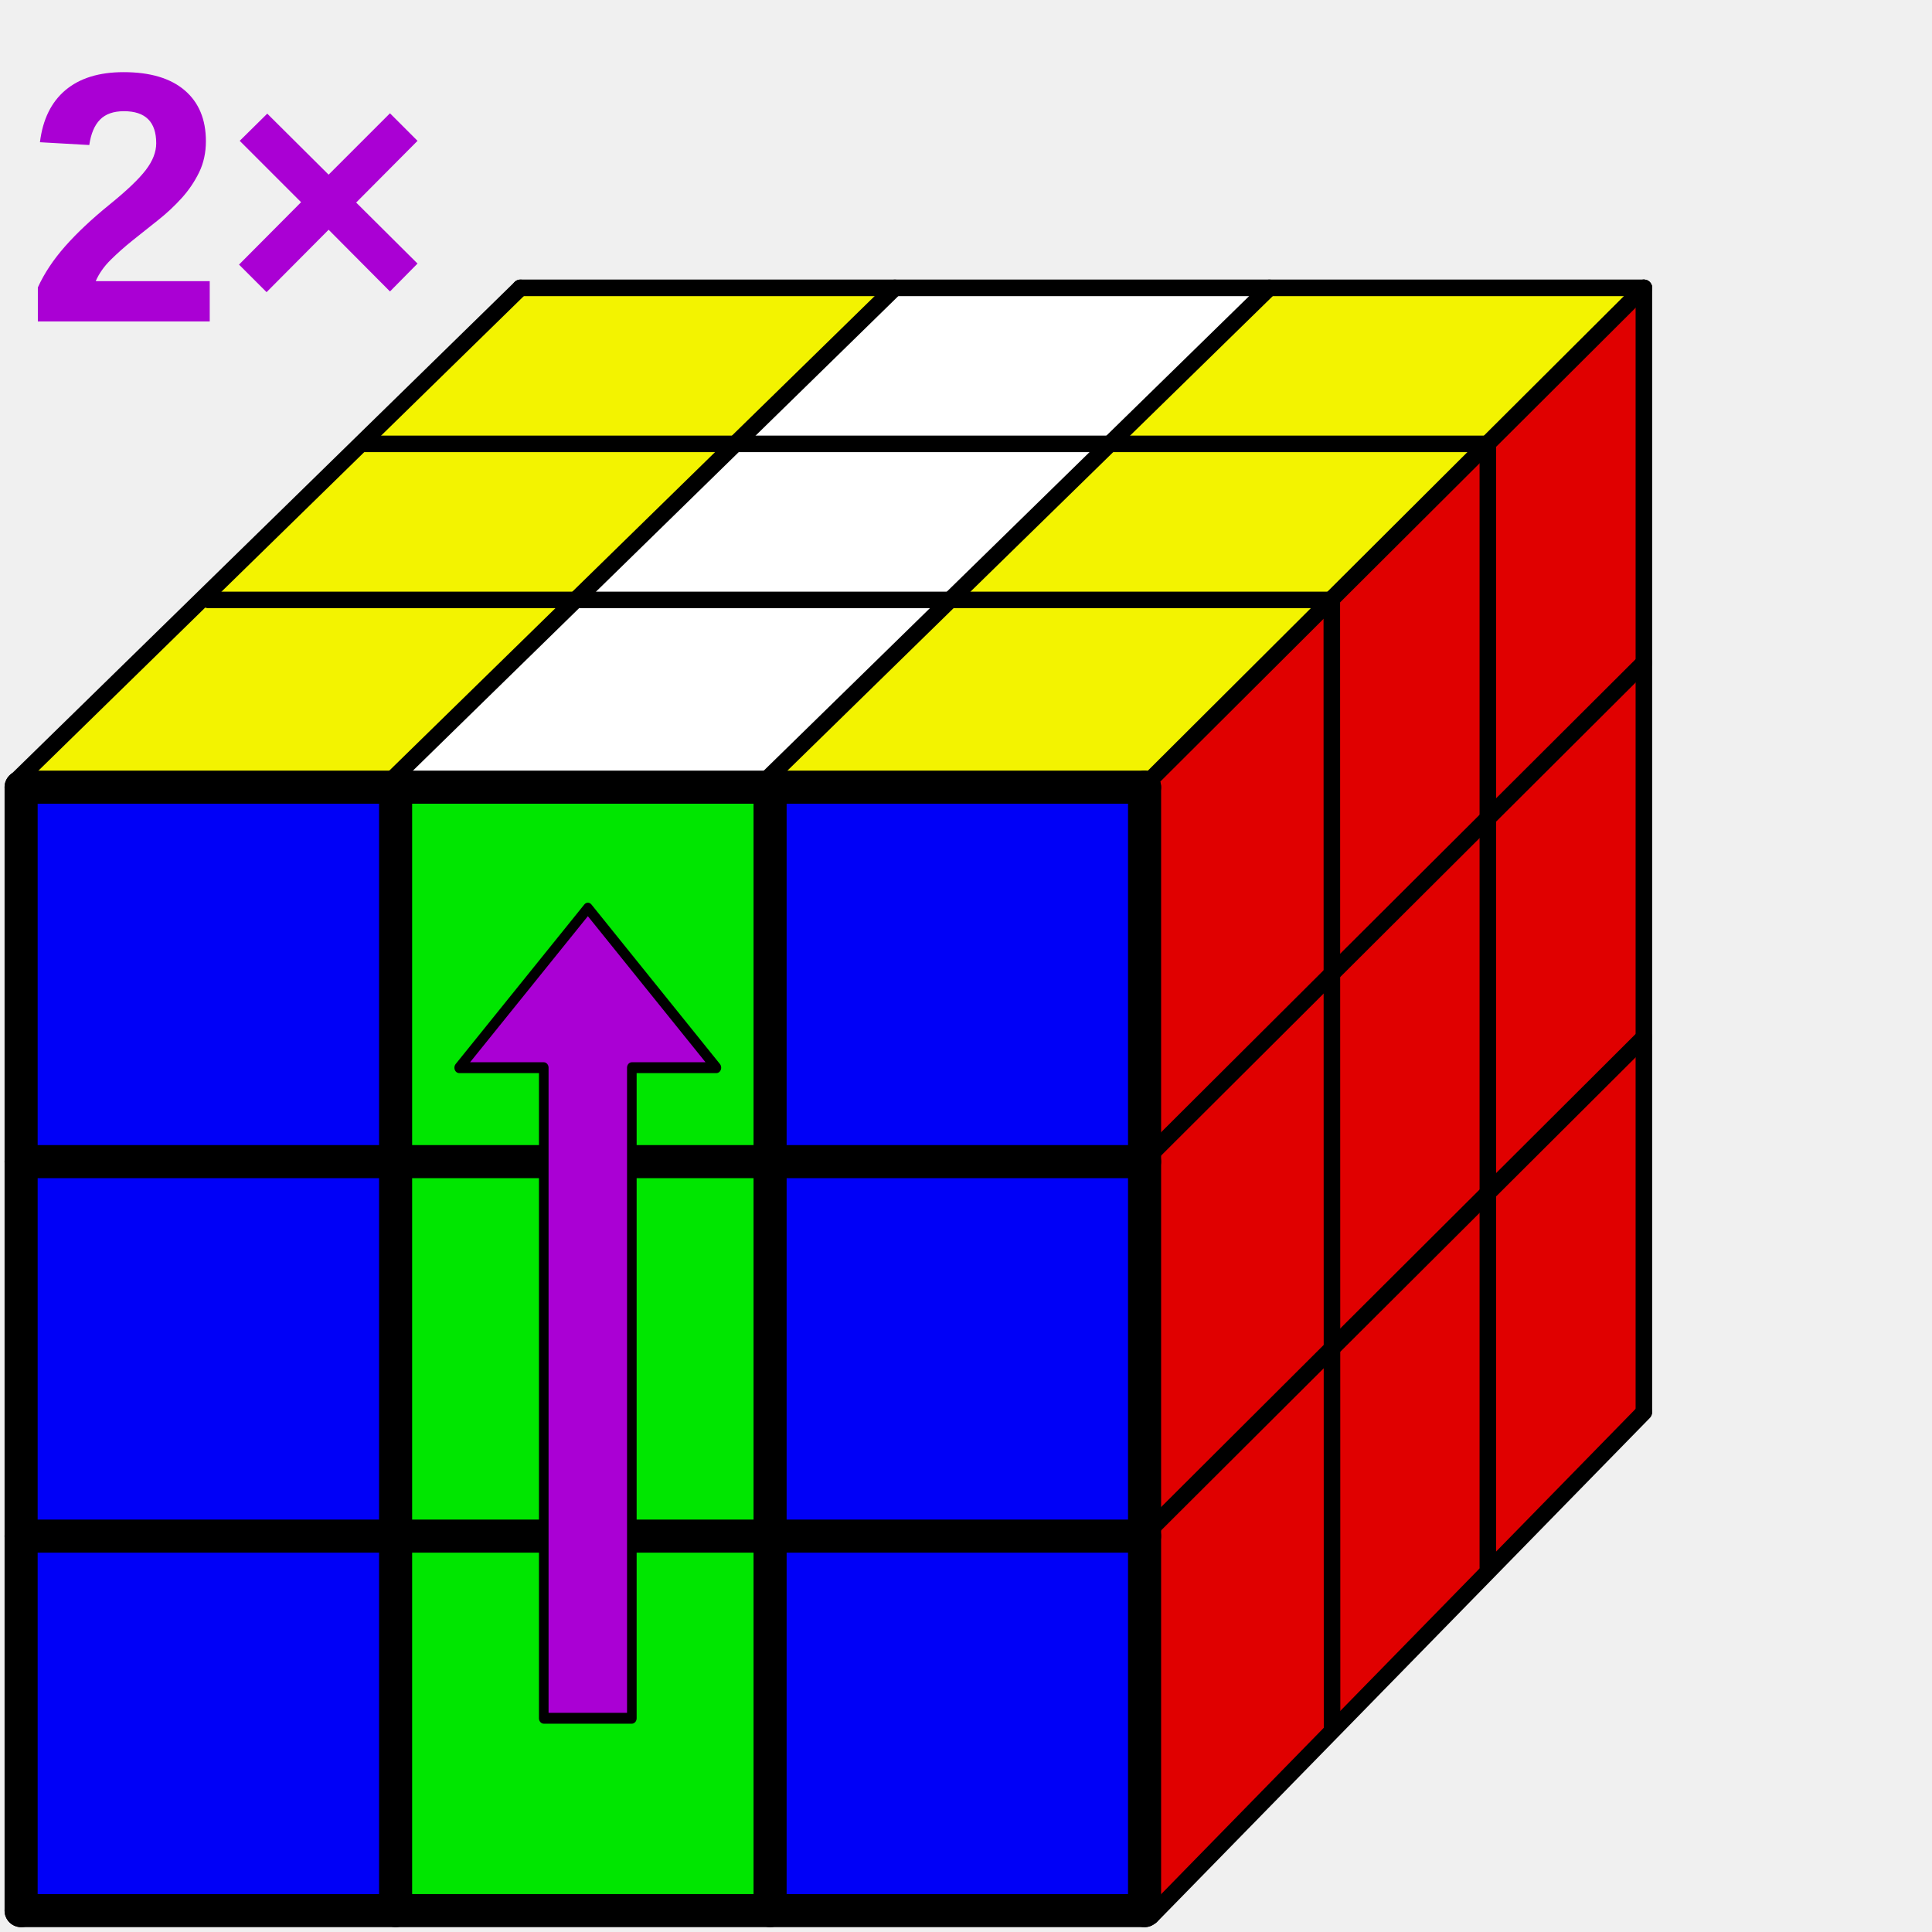
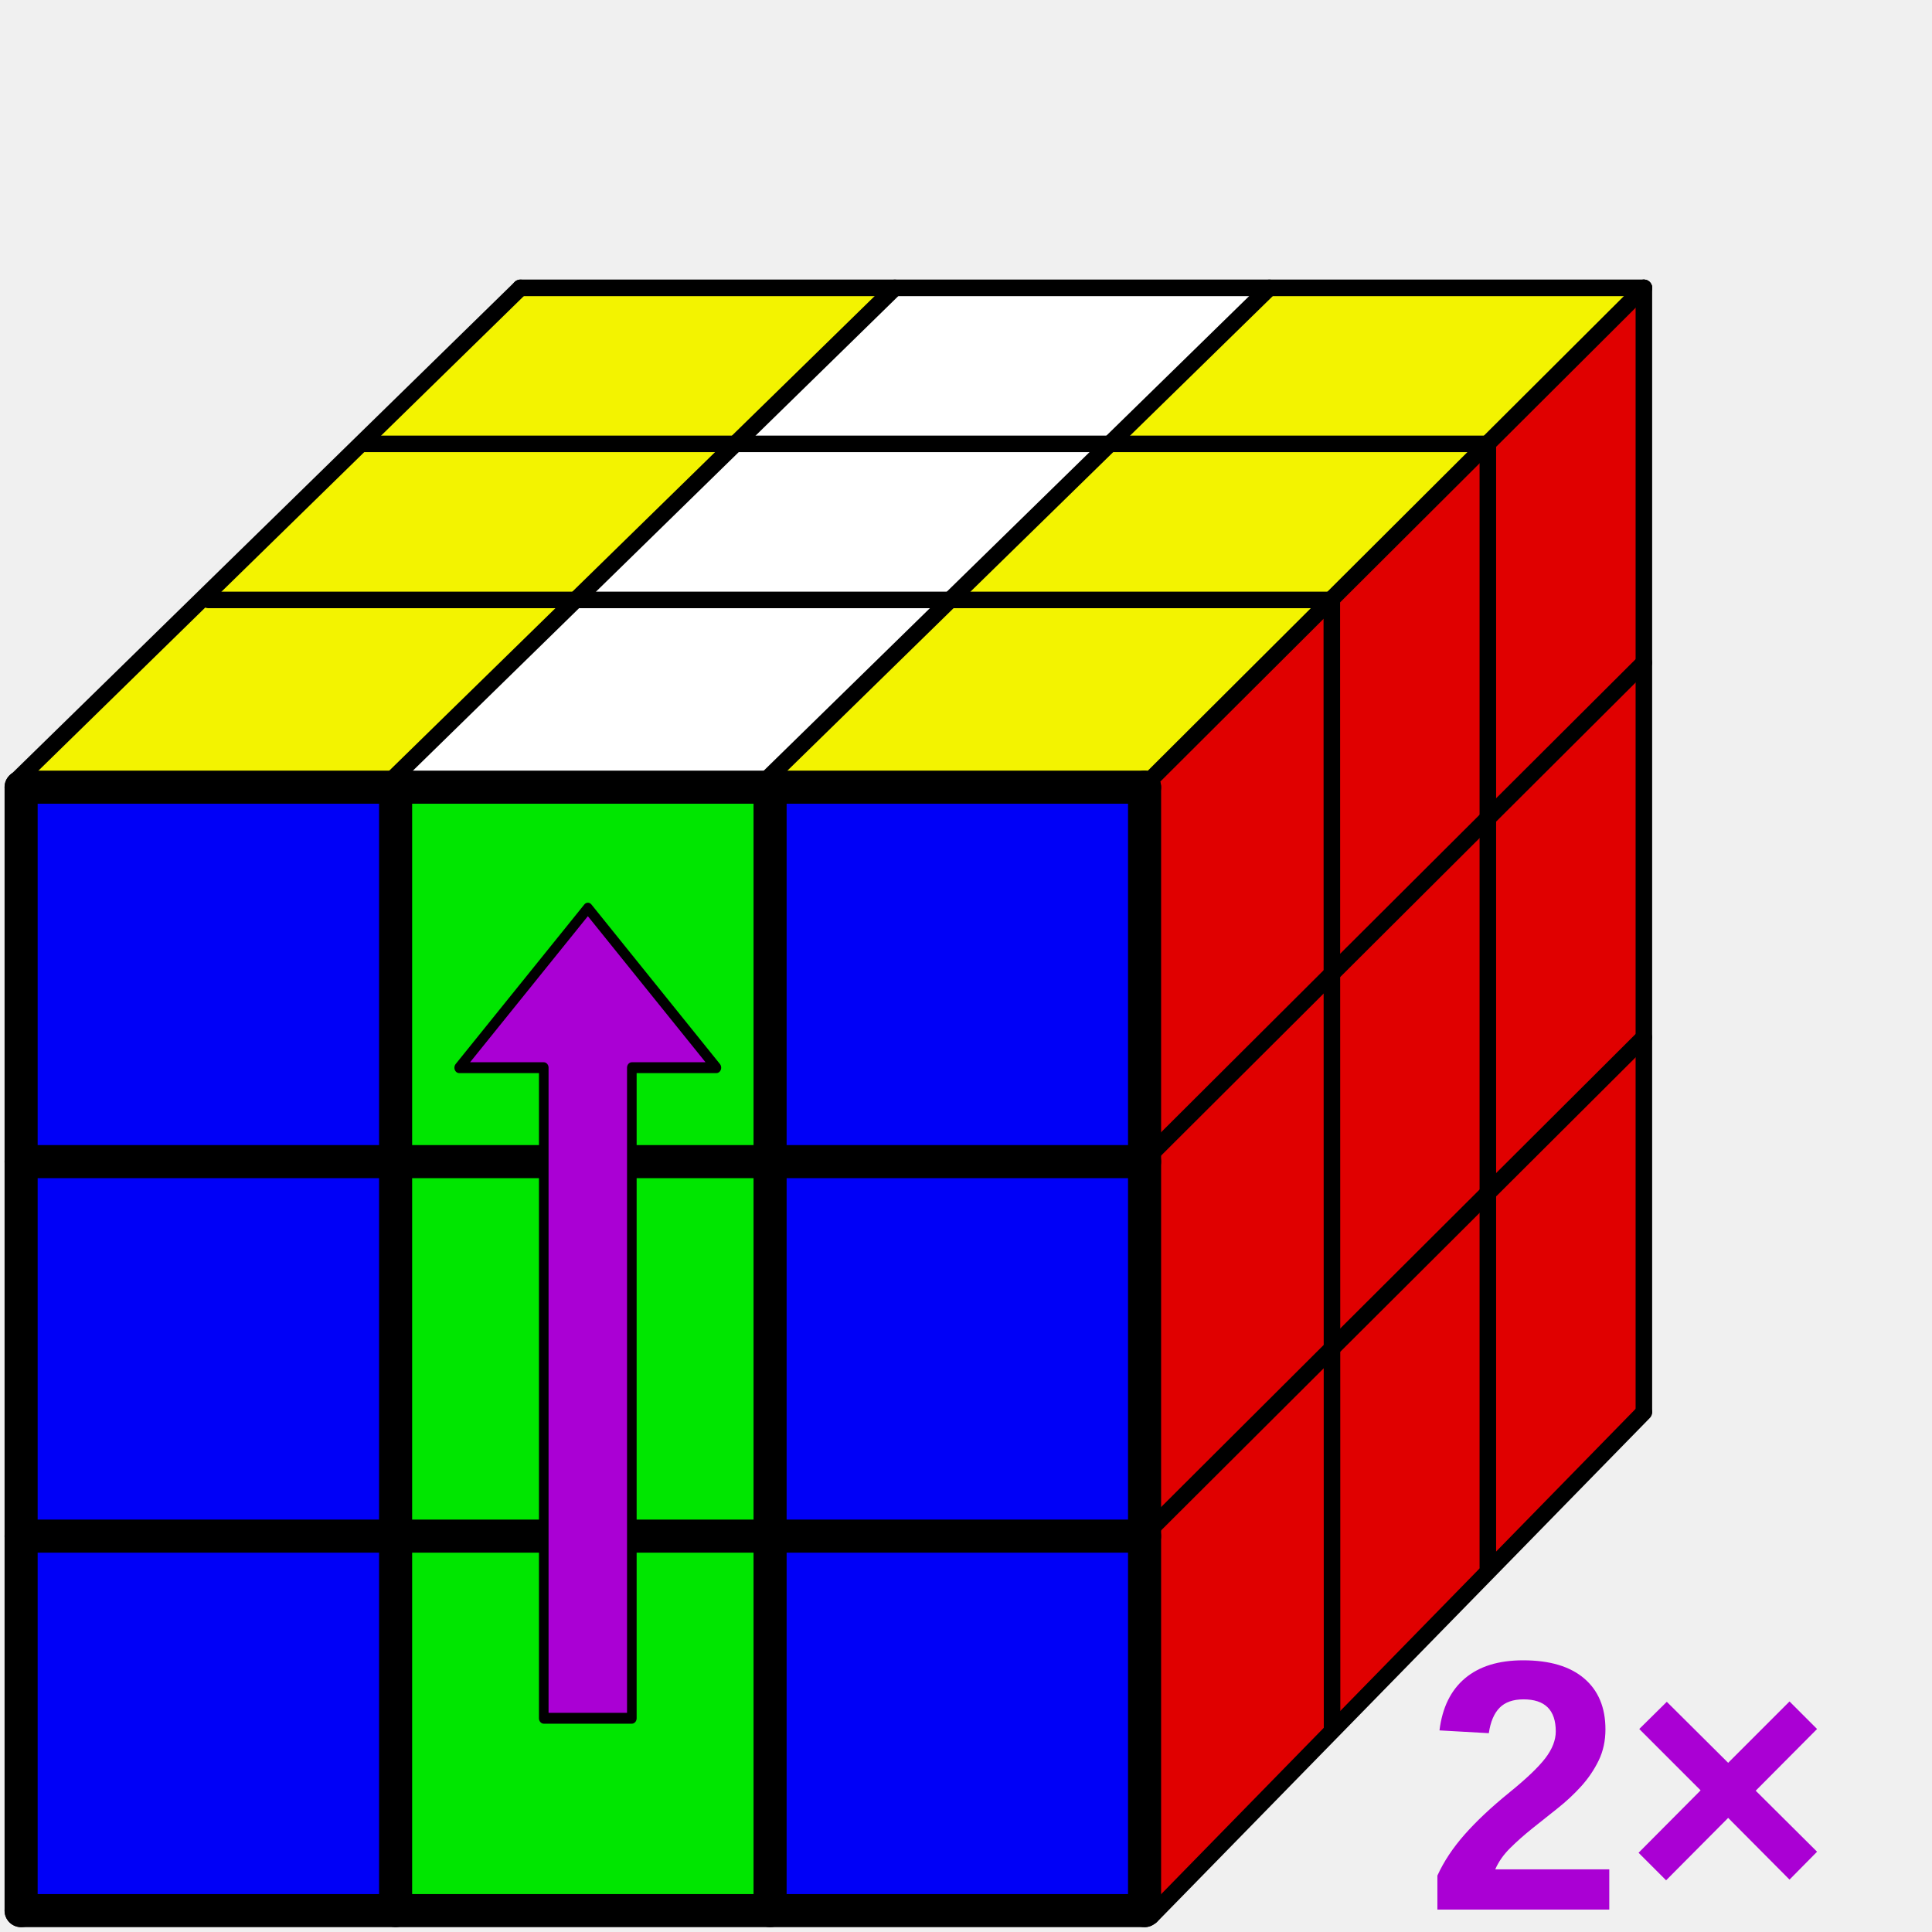
<svg xmlns="http://www.w3.org/2000/svg" width="42mm" height="42mm" fill-rule="evenodd" stroke-linejoin="round" stroke-width="28.222" preserveAspectRatio="xMidYMid" version="1.2" viewBox="0 0 6190.9 6190.9">
  <defs class="ClipPathGroup">
    <clipPath id="presentation_clip_path">
      <rect width="6e3" height="6e3" />
    </clipPath>
  </defs>
  <defs class="TextShapeIndex" />
  <defs class="EmbeddedBulletChars" />
  <g fill="#e00000">
    <g stroke-width="439.82">
      <path d="m5264.7 4530.5-485.95 471.9-2.247-1191.6 493.81-474.15z" />
      <path d="m4758.8 5048.1-474.71 474.15-10.112-1206.2 480.33-475.27z" />
      <path d="m4265.8 5552.9-561.23 551.68-5.618-1212.9 554.49-546.06z" />
      <path d="m4257.6 4327-560.1 557.3-8.989-1192.7 566.85-552.8z" />
      <path d="m4756.6 3827.8-476.96 477.52v-1193.8l473.59-461.79z" />
      <path d="m5271.1 3326.2-491.57 473.03-7.865-1189.3 498.31-473.03z" />
    </g>
    <path d="m5272.1 2136.1-490.44 458.42-10.112-1171.4 481.45-470.78z" stroke-width="439.82" />
    <path d="m4762.9 2631.4-481.45 457.3-3.371-1178.1 478.08-470.78z" stroke-width="439.82" />
    <path d="m4267.1 3126.4-574.71 548.31-3.371-1180.4 565.72-550.55z" stroke-width="439.82" />
  </g>
  <g>
    <path d="m3697 2489.8-1220.3 7.945 576.8-572.03 1191.7 9.534z" fill="#f3f300" stroke-width="439.82" />
    <g stroke-width="439.82">
      <path d="m2453.7 2500.4-1159.2-12.11 545.02-552.97 1194.9-6.356z" fill="#fff" />
      <path d="m1262.7 2481.9-1177.4 1.589 552.97-559.32 1175.8 11.123z" fill="#f3f300" />
      <path d="m3053.5 1922.6-1201.3-1.589 506.89-498.94 1174.3 14.301z" fill="#fff" />
    </g>
  </g>
  <g fill="#f3f300" stroke-width="439.82">
    <path d="m1852.2 1921-1196.5-15.89 491-481.46 1191.7 7.945z" />
    <path d="m4267.7 1922.4-1198.3-6.144 463.98-479.87 1234.3-13.983z" />
    <path d="m4767.7 1422.4-1210.5-0.318 494.17-503.71 1194.9 4.767z" />
  </g>
  <g>
    <path d="m3557.2 1422-1172.7-6.356 465.57-495.76 1201.3-1.589z" fill="#fff" stroke-width="439.82" />
    <path d="m2359.1 1422-1191.4 0.318 500-500 1182.4-2.437z" fill="#f3f300" stroke-width="439.82" />
    <path d="m3649.3 6114.3-1172.7-7.945-3.178-1171.1 1180.2-1.924z" fill="#0000f7" stroke-width="439.82" />
    <g stroke-width="439.82">
      <path d="m2449.6 6100-1164.7-4.767 1.589-1164.7 1166.3-1.589z" fill="#00e600" />
      <path d="m2452.8 4903.5-1167.9-3.178-1.589-1155.2 1164.7-11.123z" fill="#00e600" />
      <path d="m3643 4897.1-1156.8-1.589v-1160l1167.5-3.241z" fill="#0000f7" />
      <path d="m3647.7 3697.5-1164.7 1.589v-1166.3l1170.6-1.381z" fill="#0000f7" />
      <path d="m2462.4 3713.4-1183.8-1.589 1.589-1172.7 1187.5-16.737z" fill="#00e600" />
    </g>
  </g>
  <g fill="#0000f7" stroke-width="439.82">
    <path d="m1260.3 3708.6-1178.1-13.483 5.681-1150.3 1179.8-22.472z" />
    <path d="m1257.9 4897.1-1182.3-1.801 6.462-1158.2 1164.7 3.178z" />
    <path d="m1248.4 6092.1h-1167.9l4.767-1153.6 1167.9-4.767z" />
  </g>
  <g transform="translate(0 -2023.7)">
    <g class="Master_Slide" />
  </g>
  <g class="SlideGroup" transform="translate(-32.348 222.36)">
    <g class="Slide" clip-path="url(#presentation_clip_path)">
      <g class="Page">
        <g class="Group">
          <g class="com.sun.star.drawing.LineShape">
            <g fill="none">
              <rect class="BoundingBox" x="47" y="2247" width="107" height="3707" />
              <path d="m100 5900v-3600" stroke="#000" stroke-linecap="round" stroke-linejoin="miter" stroke-width="106" />
            </g>
          </g>
          <g class="com.sun.star.drawing.LineShape">
            <g fill="none">
              <rect class="BoundingBox" x="47" y="5847" width="3707" height="107" />
              <path d="m100 5900h3600" stroke="#000" stroke-linecap="round" stroke-linejoin="miter" stroke-width="106" />
            </g>
          </g>
          <g class="com.sun.star.drawing.LineShape">
            <g fill="none">
              <rect class="BoundingBox" x="3647" y="2247" width="107" height="3707" />
              <path d="m3700 5900v-3600" stroke="#000" stroke-linecap="round" stroke-linejoin="miter" stroke-width="106" />
            </g>
          </g>
          <g class="com.sun.star.drawing.LineShape">
            <g fill="none">
              <rect class="BoundingBox" x="47" y="2247" width="3707" height="107" />
              <path d="m100 2300h3600" stroke="#000" stroke-linecap="round" stroke-linejoin="miter" stroke-width="106" />
            </g>
          </g>
          <g class="com.sun.star.drawing.LineShape">
            <g fill="none">
              <rect class="BoundingBox" x="1247" y="2247" width="107" height="3707" />
              <path d="m1300 5900v-3600" stroke="#000" stroke-linecap="round" stroke-linejoin="miter" stroke-width="106" />
            </g>
          </g>
          <g class="com.sun.star.drawing.LineShape">
            <g fill="none">
              <rect class="BoundingBox" x="2447" y="2247" width="107" height="3707" />
              <path d="m2500 5900v-3600" stroke="#000" stroke-linecap="round" stroke-linejoin="miter" stroke-width="106" />
            </g>
          </g>
          <g class="com.sun.star.drawing.LineShape">
            <g fill="none">
              <rect class="BoundingBox" x="47" y="3447" width="3707" height="107" />
              <path d="m100 3500h3600" stroke="#000" stroke-linecap="round" stroke-linejoin="miter" stroke-width="106" />
            </g>
          </g>
          <g class="com.sun.star.drawing.LineShape">
            <g fill="none">
              <rect class="BoundingBox" x="47" y="4647" width="3707" height="107" />
              <path d="m100 4700h3600" stroke="#000" stroke-linecap="round" stroke-linejoin="miter" stroke-width="106" />
            </g>
          </g>
          <g class="com.sun.star.drawing.LineShape">
            <g fill="none">
              <rect class="BoundingBox" x="673" y="1673" width="3655" height="55" />
              <path d="m700 1700h3600" stroke="#000" stroke-linecap="round" stroke-linejoin="miter" stroke-width="53" />
            </g>
          </g>
          <g class="com.sun.star.drawing.LineShape">
            <g fill="none">
              <rect class="BoundingBox" x="1173" y="1173" width="3655" height="55" />
              <path d="m1200 1200h3600" stroke="#000" stroke-linecap="round" stroke-linejoin="miter" stroke-width="53" />
            </g>
          </g>
          <g class="com.sun.star.drawing.LineShape">
            <g fill="none">
              <rect class="BoundingBox" x="1673" y="673" width="3655" height="55" />
              <path d="m1700 700h3600" stroke="#000" stroke-linecap="round" stroke-linejoin="miter" stroke-width="53" />
            </g>
          </g>
          <g class="com.sun.star.drawing.LineShape">
            <g fill="none">
              <rect class="BoundingBox" x="4273" y="1673" width="55" height="3655" />
              <path d="m4300.8 5320.7-0.794-3620.7" stroke="#000" stroke-linecap="round" stroke-linejoin="miter" stroke-width="53" />
            </g>
          </g>
          <g class="com.sun.star.drawing.LineShape">
            <g fill="none">
              <rect class="BoundingBox" x="4773" y="1173" width="55" height="3655" />
              <path d="m4800 4800v-3600" stroke="#000" stroke-linecap="round" stroke-linejoin="miter" stroke-width="53" />
            </g>
          </g>
          <g class="com.sun.star.drawing.LineShape">
            <g fill="none">
              <rect class="BoundingBox" x="5273" y="673" width="55" height="3655" />
              <path d="m5300 4300v-3600" stroke="#000" stroke-linecap="round" stroke-linejoin="miter" stroke-width="53" />
            </g>
          </g>
          <g class="com.sun.star.drawing.LineShape">
            <g fill="none">
              <rect class="BoundingBox" x="59" y="673" width="1669" height="1633" />
              <path d="m86 2278 1614-1578" stroke="#000" stroke-linecap="round" stroke-linejoin="miter" stroke-width="53" />
            </g>
          </g>
          <g class="com.sun.star.drawing.LineShape">
            <g fill="none">
              <rect class="BoundingBox" x="1259" y="673" width="1669" height="1633" />
              <path d="m1286 2278 1614-1578" stroke="#000" stroke-linecap="round" stroke-linejoin="miter" stroke-width="53" />
            </g>
          </g>
          <g class="com.sun.star.drawing.LineShape">
            <g fill="none">
              <rect class="BoundingBox" x="2459" y="673" width="1669" height="1633" />
              <path d="m2486 2278 1614-1578" stroke="#000" stroke-linecap="round" stroke-linejoin="miter" stroke-width="53" />
            </g>
          </g>
          <g class="com.sun.star.drawing.LineShape">
            <g fill="none">
              <rect class="BoundingBox" x="3659" y="673" width="1669" height="1664" />
              <path d="m3686 2309 1614-1609" stroke="#000" stroke-linecap="round" stroke-linejoin="miter" stroke-width="53" />
            </g>
          </g>
          <g class="com.sun.star.drawing.LineShape">
            <g fill="none">
              <rect class="BoundingBox" x="3659" y="1874" width="1669" height="1664" />
              <path d="m3686 3510 1614-1609" stroke="#000" stroke-linecap="round" stroke-linejoin="miter" stroke-width="53" />
            </g>
          </g>
          <g class="com.sun.star.drawing.LineShape">
            <g fill="none">
              <rect class="BoundingBox" x="3659" y="3075" width="1669" height="1664" />
              <path d="m3686 4711 1614-1609" stroke="#000" stroke-linecap="round" stroke-linejoin="miter" stroke-width="53" />
            </g>
          </g>
          <g class="com.sun.star.drawing.LineShape">
            <g fill="none">
              <rect class="BoundingBox" x="3694" y="4276" width="1634" height="1670" />
              <path d="m3721 5918 1579-1615" stroke="#000" stroke-linecap="round" stroke-linejoin="miter" stroke-width="53" />
            </g>
          </g>
        </g>
      </g>
    </g>
  </g>
  <g class="com.sun.star.drawing.CustomShape" transform="matrix(0 -.48971 -.43351 0 2729.1 8003.5)">
    <rect class="BoundingBox" x="5064" y="964" width="5374" height="1974" fill="none" />
    <path d="m5100 1625h4257v-625l1044 950-1044 951v-625h-4257zm0-625zm5301 1901z" fill="#aa00d4" />
    <path d="m5100 1625h4257v-625l1044 950-1044 951v-625h-4257z" fill="none" stroke="#000" stroke-linejoin="round" stroke-width="71" />
  </g>
-   <g transform="translate(7946.3 -10416)" fill-rule="evenodd" stroke-linejoin="round" stroke-width="28.222">
+   <g transform="translate(12431 -5326.9)" fill-rule="evenodd" stroke-linejoin="round" stroke-width="28.222">
    <g transform="translate(0 -2023.7)">
      <g class="Master_Slide" />
    </g>
    <text x="-7864.667" y="11445.998" fill="#aa00d4" font-family="FontAwesome" font-size="1560px" letter-spacing="0px" stroke-width="1100.7" word-spacing="0px" style="line-height:1.25" xml:space="preserve">
      <tspan x="-7864.667" y="11445.998" fill="#aa00d4" font-family="'Liberation Sans'" font-size="1144px" font-weight="bold" stroke-width="1100.7">2×</tspan>
    </text>
  </g>
</svg>
